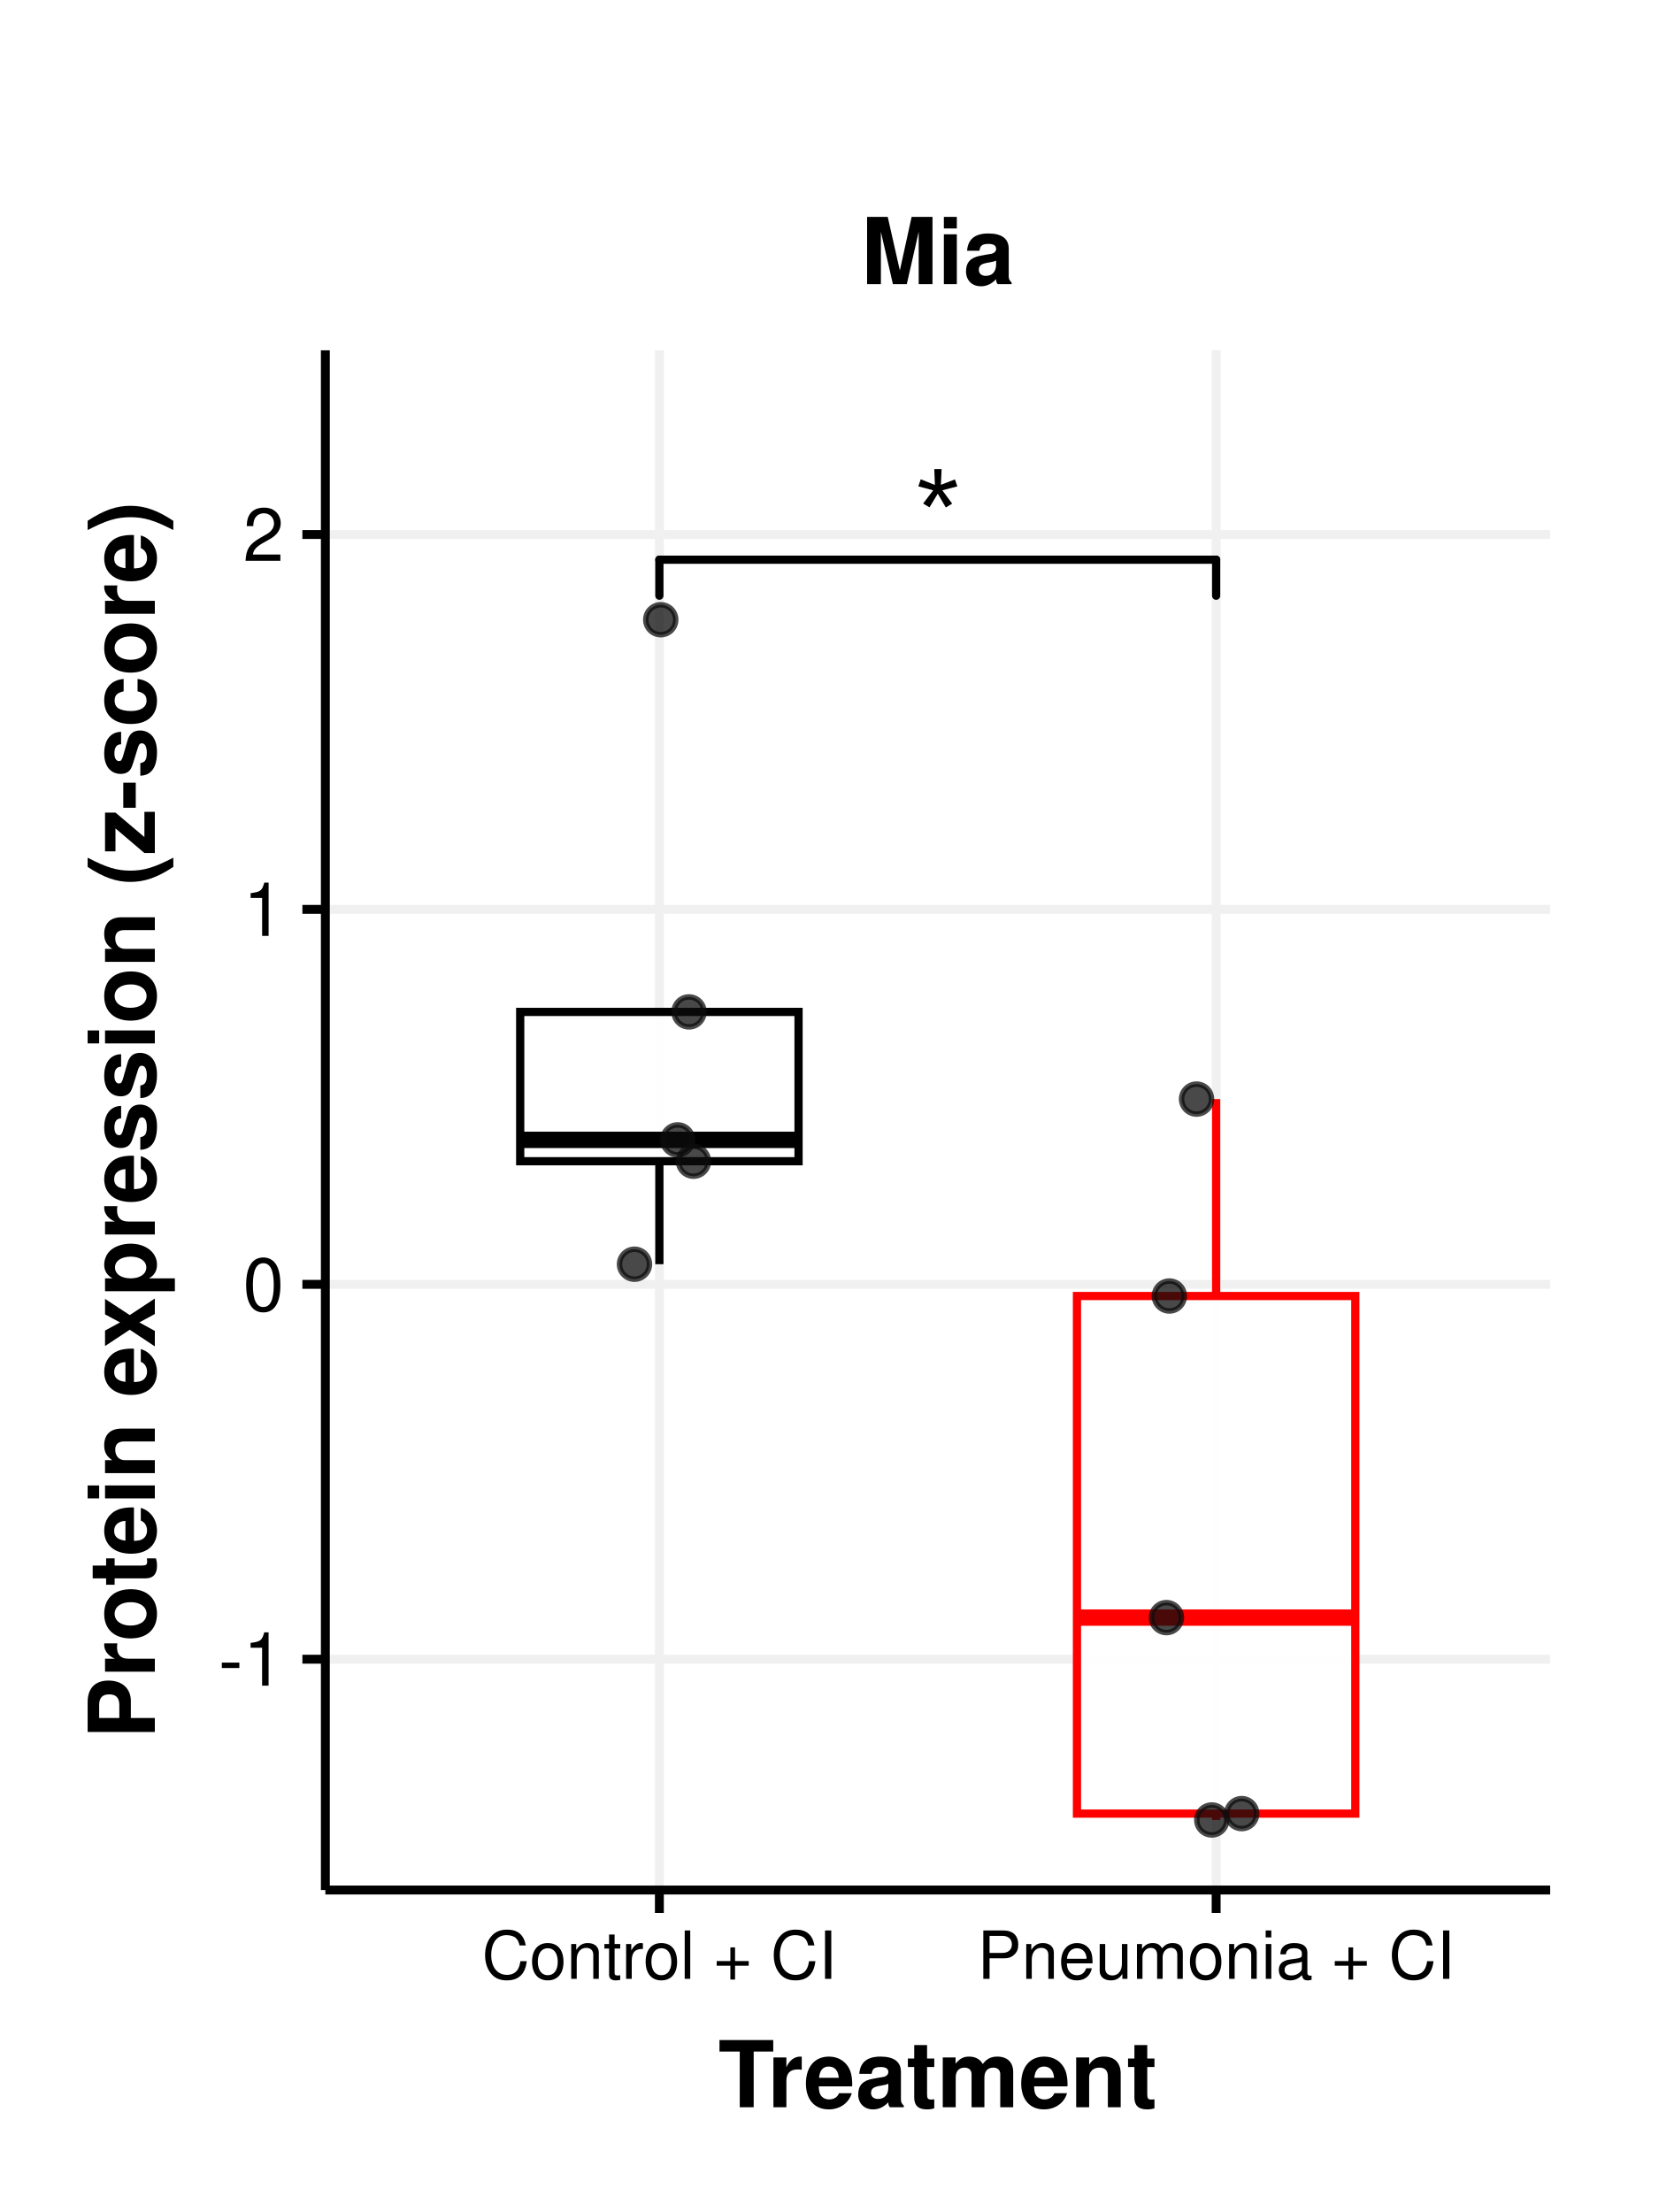
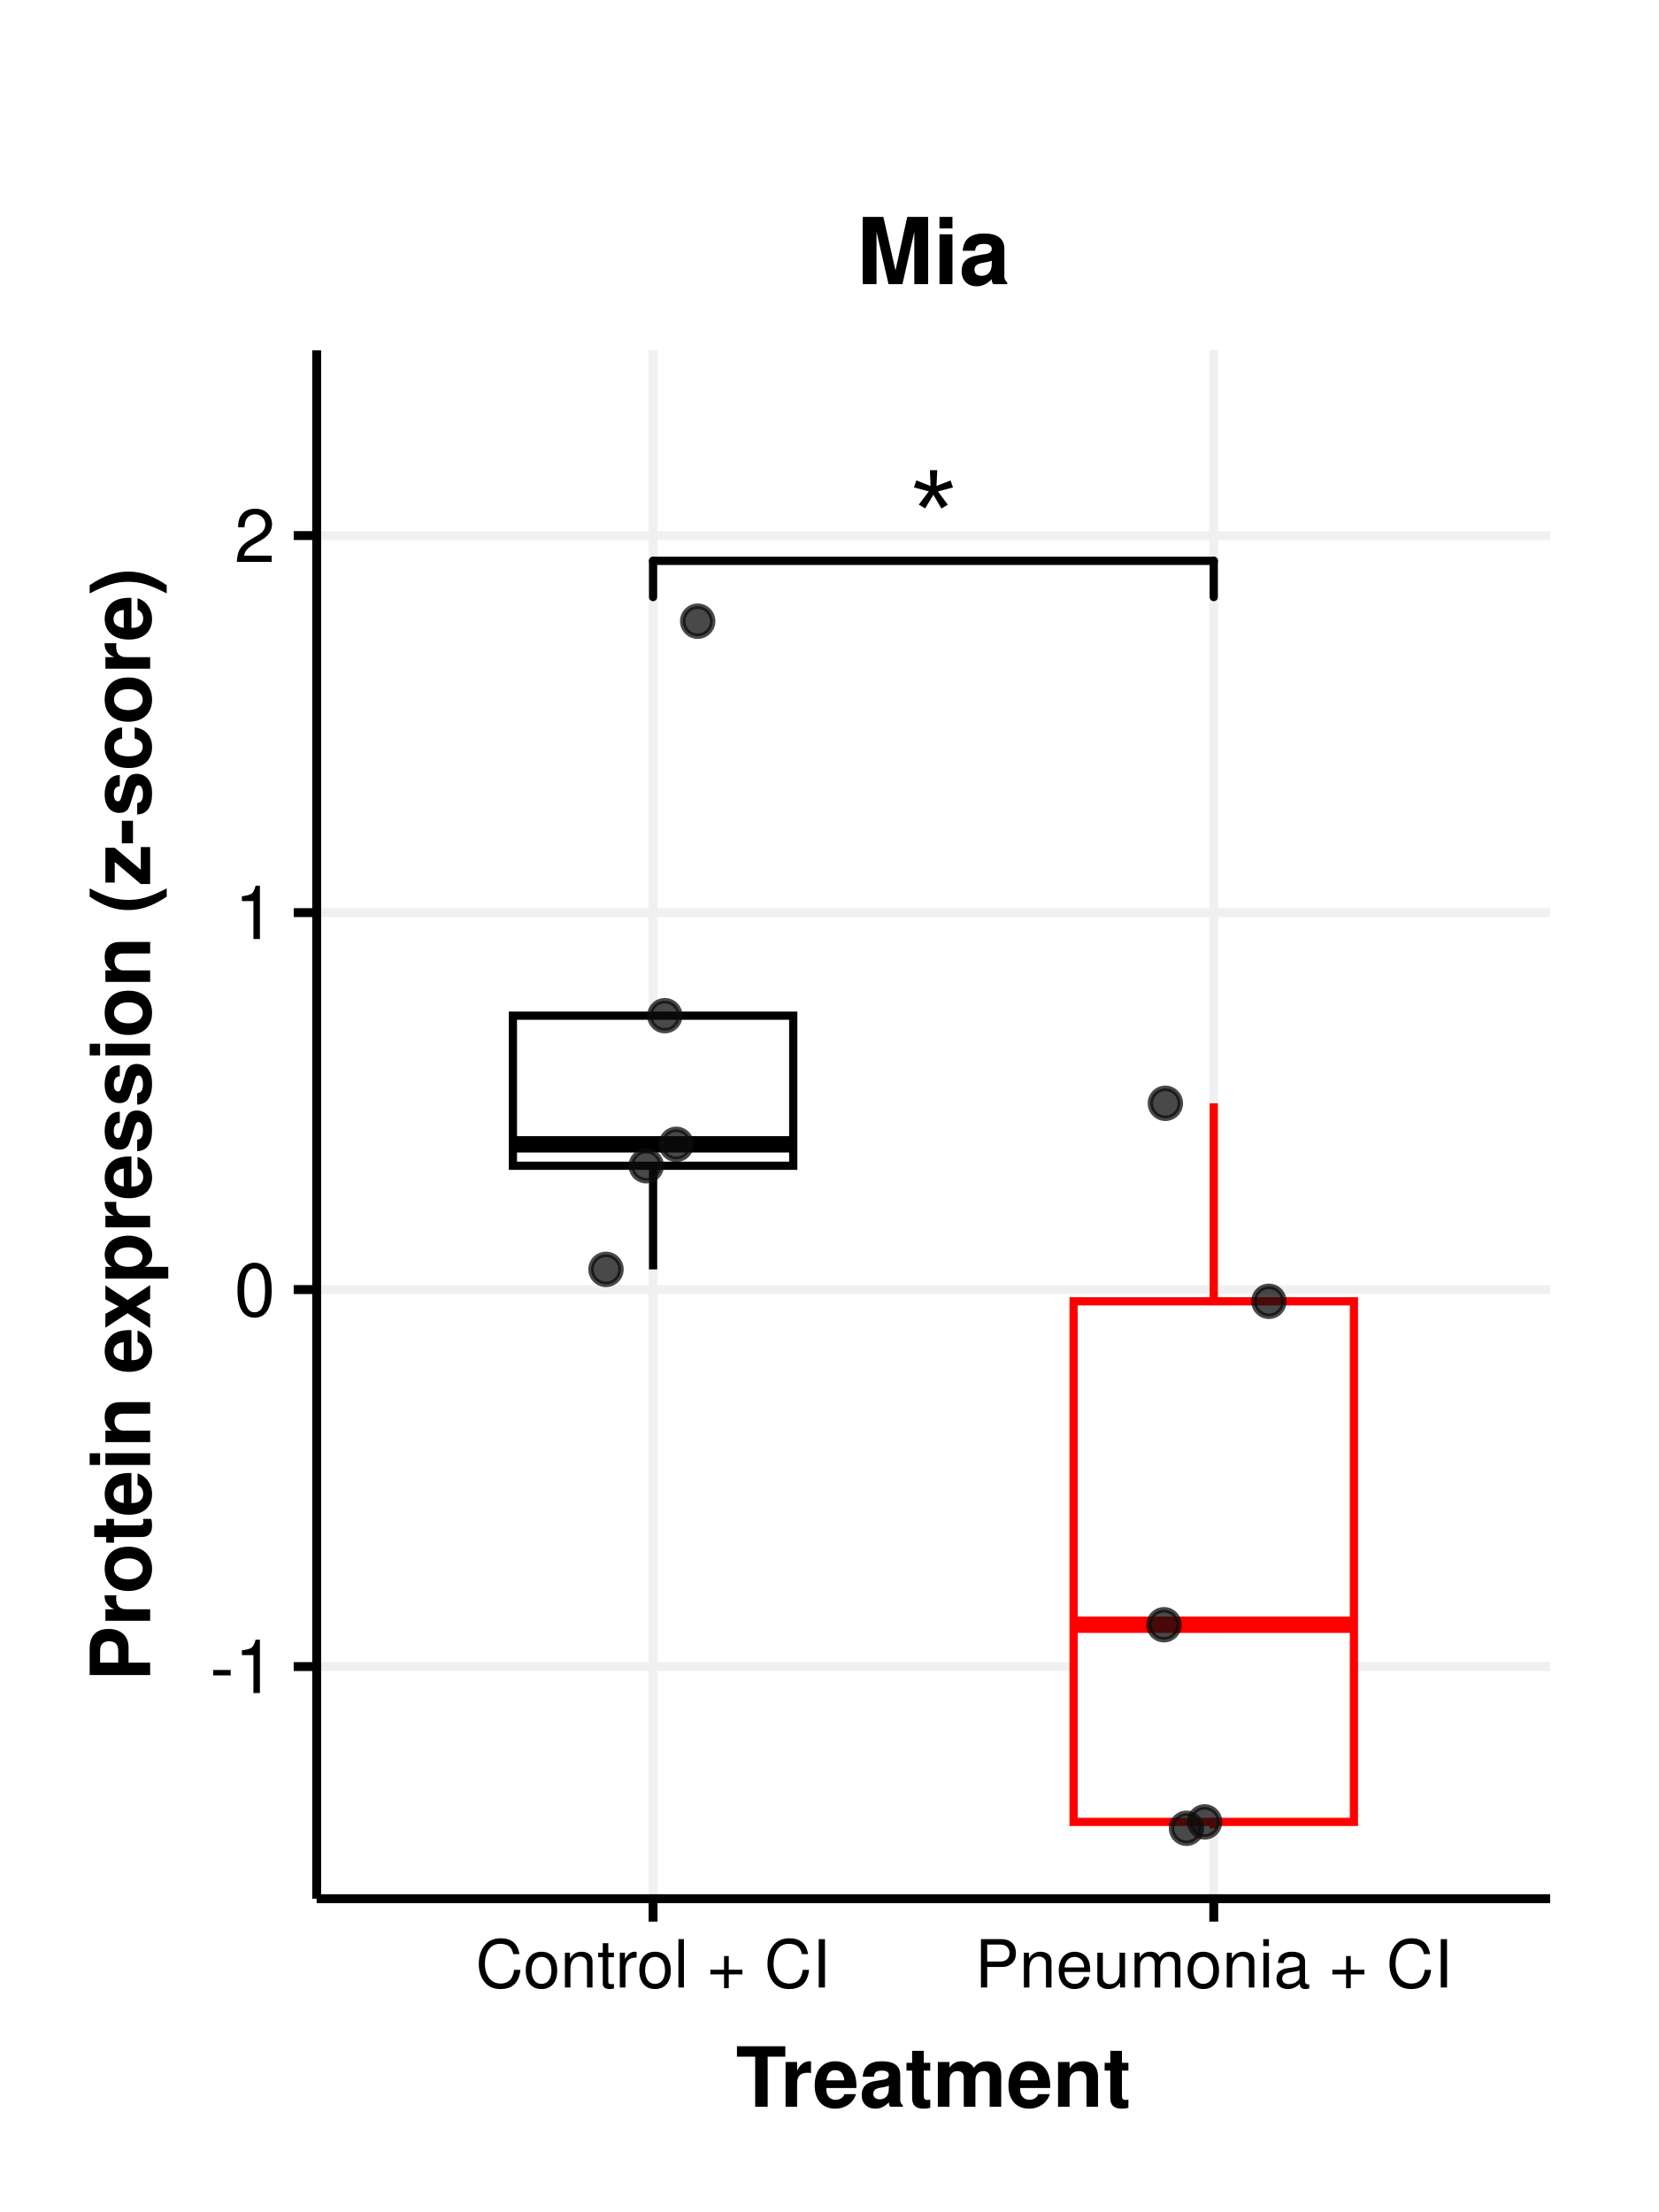
<svg xmlns="http://www.w3.org/2000/svg" class="svglite" width="216.00pt" height="288.00pt" viewBox="0 0 216.00 288.00">
  <defs>
    <style type="text/css">
    .svglite line, .svglite polyline, .svglite polygon, .svglite path, .svglite rect, .svglite circle {
      fill: none;
      stroke: #000000;
      stroke-linecap: round;
      stroke-linejoin: round;
      stroke-miterlimit: 10.00;
    }
    .svglite text {
      white-space: pre;
    }
  </style>
  </defs>
  <rect width="100%" height="100%" style="stroke: none; fill: #FFFFFF;" />
  <defs>
    <clipPath id="cpMC4wMHwyMTYuMDB8MC4wMHwyODguMDA=">
      <rect x="0.00" y="0.00" width="216.00" height="288.00" />
    </clipPath>
  </defs>
  <g clip-path="url(#cpMC4wMHwyMTYuMDB8MC4wMHwyODguMDA=)">
    <rect x="0.00" y="0.00" width="216.00" height="288.00" style="stroke-width: 1.16; stroke: none; fill: #FFFFFF;" />
  </g>
  <defs>
-     <clipPath id="cpNDIuMzZ8MjAxLjgzfDQ1LjYxfDI0Ni4wOA==">
-       <rect x="42.36" y="45.61" width="159.46" height="200.46" />
+     <clipPath id="cpNDEuMjN8MjAxLjgzfDQ1LjYxfDI0Ny4yMQ==">
+       <rect x="41.23" y="45.61" width="160.59" height="201.59" />
    </clipPath>
  </defs>
-   <g clip-path="url(#cpNDIuMzZ8MjAxLjgzfDQ1LjYxfDI0Ni4wOA==)">
-     <rect x="42.36" y="45.61" width="159.46" height="200.46" style="stroke-width: 1.16; stroke: none; fill: #FFFFFF;" />
-     <polyline points="42.36,216.03 201.83,216.03 " style="stroke-width: 1.16; stroke: #F0F0F0; stroke-linecap: butt;" />
-     <polyline points="42.36,167.22 201.83,167.22 " style="stroke-width: 1.16; stroke: #F0F0F0; stroke-linecap: butt;" />
-     <polyline points="42.36,118.40 201.83,118.40 " style="stroke-width: 1.16; stroke: #F0F0F0; stroke-linecap: butt;" />
-     <polyline points="42.36,69.59 201.83,69.59 " style="stroke-width: 1.16; stroke: #F0F0F0; stroke-linecap: butt;" />
-     <polyline points="85.85,246.08 85.85,45.61 " style="stroke-width: 1.16; stroke: #F0F0F0; stroke-linecap: butt;" />
-     <polyline points="158.34,246.08 158.34,45.61 " style="stroke-width: 1.16; stroke: #F0F0F0; stroke-linecap: butt;" />
-     <text x="122.10" y="70.87" text-anchor="middle" style="font-size: 14.23px; font-family: &quot;Arial&quot;;" textLength="5.54px" lengthAdjust="spacingAndGlyphs">*</text>
-     <line x1="85.85" y1="77.56" x2="85.85" y2="72.87" style="stroke-width: 1.07;" />
-     <line x1="85.85" y1="72.87" x2="158.34" y2="72.87" style="stroke-width: 1.07;" />
-     <line x1="158.34" y1="72.87" x2="158.34" y2="77.56" style="stroke-width: 1.07;" />
-     <line x1="85.85" y1="131.75" x2="85.85" y2="131.75" style="stroke-width: 1.07; stroke-linecap: butt;" />
-     <line x1="85.85" y1="151.19" x2="85.85" y2="164.60" style="stroke-width: 1.07; stroke-linecap: butt;" />
-     <polygon points="67.73,131.75 67.73,151.19 103.97,151.19 103.97,131.75 67.73,131.75 " style="stroke-width: 1.07; stroke-linecap: butt; stroke-linejoin: miter; fill: #FFFFFF; fill-opacity: 0.90;" />
-     <line x1="67.73" y1="148.41" x2="103.97" y2="148.41" style="stroke-width: 2.13; stroke-linecap: butt; stroke-linejoin: miter;" />
-     <line x1="158.34" y1="168.74" x2="158.34" y2="143.10" style="stroke-width: 1.07; stroke: #FF0000; stroke-linecap: butt;" />
-     <line x1="158.34" y1="236.13" x2="158.34" y2="236.96" style="stroke-width: 1.07; stroke: #FF0000; stroke-linecap: butt;" />
-     <polygon points="140.22,168.74 140.22,236.13 176.46,236.13 176.46,168.74 140.22,168.74 " style="stroke-width: 1.07; stroke: #FF0000; stroke-linecap: butt; stroke-linejoin: miter; fill: #FFFFFF; fill-opacity: 0.90;" />
-     <line x1="140.22" y1="210.61" x2="176.46" y2="210.61" style="stroke-width: 2.13; stroke: #FF0000; stroke-linecap: butt; stroke-linejoin: miter;" />
-     <circle cx="86.03" cy="80.69" r="1.95" style="stroke-width: 0.71; stroke: #0D0D0D; stroke-opacity: 0.75; fill: #0D0D0D; fill-opacity: 0.75;" />
-     <circle cx="88.23" cy="148.41" r="1.95" style="stroke-width: 0.71; stroke: #0D0D0D; stroke-opacity: 0.75; fill: #0D0D0D; fill-opacity: 0.75;" />
-     <circle cx="90.29" cy="151.19" r="1.95" style="stroke-width: 0.71; stroke: #0D0D0D; stroke-opacity: 0.75; fill: #0D0D0D; fill-opacity: 0.75;" />
-     <circle cx="82.61" cy="164.60" r="1.95" style="stroke-width: 0.71; stroke: #0D0D0D; stroke-opacity: 0.75; fill: #0D0D0D; fill-opacity: 0.75;" />
-     <circle cx="89.71" cy="131.75" r="1.95" style="stroke-width: 0.71; stroke: #0D0D0D; stroke-opacity: 0.75; fill: #0D0D0D; fill-opacity: 0.75;" />
-     <circle cx="157.77" cy="236.96" r="1.95" style="stroke-width: 0.71; stroke: #0D0D0D; stroke-opacity: 0.75; fill: #0D0D0D; fill-opacity: 0.75;" />
-     <circle cx="161.67" cy="236.13" r="1.95" style="stroke-width: 0.71; stroke: #0D0D0D; stroke-opacity: 0.75; fill: #0D0D0D; fill-opacity: 0.75;" />
-     <circle cx="151.87" cy="210.61" r="1.95" style="stroke-width: 0.71; stroke: #0D0D0D; stroke-opacity: 0.75; fill: #0D0D0D; fill-opacity: 0.75;" />
-     <circle cx="155.79" cy="143.10" r="1.95" style="stroke-width: 0.71; stroke: #0D0D0D; stroke-opacity: 0.75; fill: #0D0D0D; fill-opacity: 0.75;" />
-     <circle cx="152.25" cy="168.74" r="1.95" style="stroke-width: 0.71; stroke: #0D0D0D; stroke-opacity: 0.75; fill: #0D0D0D; fill-opacity: 0.75;" />
-     <rect x="42.36" y="45.61" width="159.46" height="200.46" style="stroke-width: 1.16; stroke: none;" />
+   <g clip-path="url(#cpNDEuMjN8MjAxLjgzfDQ1LjYxfDI0Ny4yMQ==)">
+     <rect x="41.23" y="45.61" width="160.59" height="201.59" style="stroke-width: 1.16; stroke: none; fill: #FFFFFF;" />
+     <polyline points="41.23,216.99 201.83,216.99 " style="stroke-width: 1.16; stroke: #F0F0F0; stroke-linecap: butt;" />
+     <polyline points="41.23,167.90 201.83,167.90 " style="stroke-width: 1.16; stroke: #F0F0F0; stroke-linecap: butt;" />
+     <polyline points="41.23,118.82 201.83,118.82 " style="stroke-width: 1.16; stroke: #F0F0F0; stroke-linecap: butt;" />
+     <polyline points="41.23,69.73 201.83,69.73 " style="stroke-width: 1.16; stroke: #F0F0F0; stroke-linecap: butt;" />
+     <polyline points="85.03,247.21 85.03,45.61 " style="stroke-width: 1.16; stroke: #F0F0F0; stroke-linecap: butt;" />
+     <polyline points="158.03,247.21 158.03,45.61 " style="stroke-width: 1.16; stroke: #F0F0F0; stroke-linecap: butt;" />
+     <text x="121.53" y="71.01" text-anchor="middle" style="font-size: 14.23px; font-family: &quot;Arial&quot;;" textLength="5.54px" lengthAdjust="spacingAndGlyphs">*</text>
+     <line x1="85.03" y1="77.74" x2="85.03" y2="73.02" style="stroke-width: 1.07;" />
+     <line x1="85.03" y1="73.02" x2="158.03" y2="73.02" style="stroke-width: 1.07;" />
+     <line x1="158.03" y1="73.02" x2="158.03" y2="77.74" style="stroke-width: 1.07;" />
+     <line x1="85.03" y1="132.24" x2="85.03" y2="132.24" style="stroke-width: 1.07; stroke-linecap: butt;" />
+     <line x1="85.03" y1="151.78" x2="85.03" y2="165.27" style="stroke-width: 1.07; stroke-linecap: butt;" />
+     <polygon points="66.78,132.24 66.78,151.78 103.28,151.78 103.28,132.24 66.78,132.24 " style="stroke-width: 1.07; stroke-linecap: butt; stroke-linejoin: miter; fill: #FFFFFF; fill-opacity: 0.90;" />
+     <line x1="66.78" y1="148.99" x2="103.28" y2="148.99" style="stroke-width: 2.13; stroke-linecap: butt; stroke-linejoin: miter;" />
+     <line x1="158.03" y1="169.43" x2="158.03" y2="143.65" style="stroke-width: 1.07; stroke: #FF0000; stroke-linecap: butt;" />
+     <line x1="158.03" y1="237.21" x2="158.03" y2="238.04" style="stroke-width: 1.07; stroke: #FF0000; stroke-linecap: butt;" />
+     <polygon points="139.78,169.43 139.78,237.21 176.28,237.21 176.28,169.43 139.78,169.43 " style="stroke-width: 1.07; stroke: #FF0000; stroke-linecap: butt; stroke-linejoin: miter; fill: #FFFFFF; fill-opacity: 0.90;" />
+     <line x1="139.78" y1="211.54" x2="176.28" y2="211.54" style="stroke-width: 2.13; stroke: #FF0000; stroke-linecap: butt; stroke-linejoin: miter;" />
+     <circle cx="90.84" cy="80.88" r="1.95" style="stroke-width: 0.71; stroke: #0D0D0D; stroke-opacity: 0.75; fill: #0D0D0D; fill-opacity: 0.75;" />
+     <circle cx="88.05" cy="148.99" r="1.95" style="stroke-width: 0.71; stroke: #0D0D0D; stroke-opacity: 0.75; fill: #0D0D0D; fill-opacity: 0.75;" />
+     <circle cx="84.14" cy="151.78" r="1.95" style="stroke-width: 0.71; stroke: #0D0D0D; stroke-opacity: 0.75; fill: #0D0D0D; fill-opacity: 0.75;" />
+     <circle cx="78.90" cy="165.27" r="1.95" style="stroke-width: 0.71; stroke: #0D0D0D; stroke-opacity: 0.75; fill: #0D0D0D; fill-opacity: 0.75;" />
+     <circle cx="86.56" cy="132.24" r="1.95" style="stroke-width: 0.71; stroke: #0D0D0D; stroke-opacity: 0.75; fill: #0D0D0D; fill-opacity: 0.75;" />
+     <circle cx="154.48" cy="238.04" r="1.95" style="stroke-width: 0.71; stroke: #0D0D0D; stroke-opacity: 0.75; fill: #0D0D0D; fill-opacity: 0.75;" />
+     <circle cx="156.84" cy="237.21" r="1.95" style="stroke-width: 0.71; stroke: #0D0D0D; stroke-opacity: 0.75; fill: #0D0D0D; fill-opacity: 0.75;" />
+     <circle cx="151.55" cy="211.54" r="1.95" style="stroke-width: 0.71; stroke: #0D0D0D; stroke-opacity: 0.75; fill: #0D0D0D; fill-opacity: 0.75;" />
+     <circle cx="151.73" cy="143.65" r="1.95" style="stroke-width: 0.71; stroke: #0D0D0D; stroke-opacity: 0.75; fill: #0D0D0D; fill-opacity: 0.75;" />
+     <circle cx="165.21" cy="169.43" r="1.95" style="stroke-width: 0.71; stroke: #0D0D0D; stroke-opacity: 0.75; fill: #0D0D0D; fill-opacity: 0.75;" />
+     <rect x="41.23" y="45.61" width="160.59" height="201.59" style="stroke-width: 1.16; stroke: none;" />
  </g>
  <g clip-path="url(#cpMC4wMHwyMTYuMDB8MC4wMHwyODguMDA=)">
-     <polyline points="42.36,246.08 42.36,45.61 " style="stroke-width: 1.16; stroke-linecap: butt;" />
-     <text x="36.98" y="219.47" text-anchor="end" style="font-size: 9.60px; font-family: &quot;Helvetica&quot;;" textLength="8.53px" lengthAdjust="spacingAndGlyphs">-1</text>
-     <text x="36.98" y="170.66" text-anchor="end" style="font-size: 9.60px; font-family: &quot;Helvetica&quot;;" textLength="5.34px" lengthAdjust="spacingAndGlyphs">0</text>
-     <text x="36.98" y="121.85" text-anchor="end" style="font-size: 9.60px; font-family: &quot;Helvetica&quot;;" textLength="5.34px" lengthAdjust="spacingAndGlyphs">1</text>
-     <text x="36.98" y="73.03" text-anchor="end" style="font-size: 9.60px; font-family: &quot;Helvetica&quot;;" textLength="5.34px" lengthAdjust="spacingAndGlyphs">2</text>
-     <polyline points="39.37,216.03 42.36,216.03 " style="stroke-width: 1.16; stroke-linecap: butt;" />
-     <polyline points="39.37,167.22 42.36,167.22 " style="stroke-width: 1.16; stroke-linecap: butt;" />
-     <polyline points="39.37,118.40 42.36,118.40 " style="stroke-width: 1.16; stroke-linecap: butt;" />
-     <polyline points="39.37,69.59 42.36,69.59 " style="stroke-width: 1.16; stroke-linecap: butt;" />
-     <polyline points="42.36,246.08 201.83,246.08 " style="stroke-width: 1.16; stroke-linecap: butt;" />
-     <polyline points="85.85,249.06 85.85,246.08 " style="stroke-width: 1.16; stroke-linecap: butt;" />
-     <polyline points="158.34,249.06 158.34,246.08 " style="stroke-width: 1.16; stroke-linecap: butt;" />
-     <text x="85.85" y="257.64" text-anchor="middle" style="font-size: 8.64px; font-family: &quot;Helvetica&quot;;" textLength="46.26px" lengthAdjust="spacingAndGlyphs">Control + CI</text>
-     <text x="158.34" y="257.64" text-anchor="middle" style="font-size: 8.64px; font-family: &quot;Helvetica&quot;;" textLength="62.09px" lengthAdjust="spacingAndGlyphs">Pneumonia + CI</text>
-     <text x="122.10" y="274.36" text-anchor="middle" style="font-size: 12.00px; font-weight: bold; font-family: &quot;Helvetica&quot;;" textLength="58.02px" lengthAdjust="spacingAndGlyphs">Treatment</text>
-     <text transform="translate(20.16,145.84) rotate(-90)" text-anchor="middle" style="font-size: 12.00px; font-weight: bold; font-family: &quot;Helvetica&quot;;" textLength="161.39px" lengthAdjust="spacingAndGlyphs">Protein expression (z-score)</text>
-     <text x="122.10" y="36.99" text-anchor="middle" style="font-size: 12.00px; font-weight: bold; font-family: &quot;Helvetica&quot;;" textLength="20.00px" lengthAdjust="spacingAndGlyphs">Mia</text>
+     <polyline points="41.23,247.21 41.23,45.61 " style="stroke-width: 1.16; stroke-linecap: butt;" />
+     <text x="35.85" y="220.43" text-anchor="end" style="font-size: 9.60px; font-family: &quot;Helvetica&quot;;" textLength="8.53px" lengthAdjust="spacingAndGlyphs">-1</text>
+     <text x="35.85" y="171.34" text-anchor="end" style="font-size: 9.60px; font-family: &quot;Helvetica&quot;;" textLength="5.34px" lengthAdjust="spacingAndGlyphs">0</text>
+     <text x="35.85" y="122.26" text-anchor="end" style="font-size: 9.60px; font-family: &quot;Helvetica&quot;;" textLength="5.34px" lengthAdjust="spacingAndGlyphs">1</text>
+     <text x="35.85" y="73.17" text-anchor="end" style="font-size: 9.60px; font-family: &quot;Helvetica&quot;;" textLength="5.34px" lengthAdjust="spacingAndGlyphs">2</text>
+     <polyline points="38.24,216.99 41.23,216.99 " style="stroke-width: 1.16; stroke-linecap: butt;" />
+     <polyline points="38.24,167.90 41.23,167.90 " style="stroke-width: 1.16; stroke-linecap: butt;" />
+     <polyline points="38.24,118.82 41.23,118.82 " style="stroke-width: 1.16; stroke-linecap: butt;" />
+     <polyline points="38.24,69.73 41.23,69.73 " style="stroke-width: 1.16; stroke-linecap: butt;" />
+     <polyline points="41.23,247.21 201.83,247.21 " style="stroke-width: 1.16; stroke-linecap: butt;" />
+     <polyline points="85.03,250.19 85.03,247.21 " style="stroke-width: 1.16; stroke-linecap: butt;" />
+     <polyline points="158.03,250.19 158.03,247.21 " style="stroke-width: 1.16; stroke-linecap: butt;" />
+     <text x="85.03" y="258.77" text-anchor="middle" style="font-size: 8.64px; font-family: &quot;Helvetica&quot;;" textLength="46.26px" lengthAdjust="spacingAndGlyphs">Control + CI</text>
+     <text x="158.03" y="258.77" text-anchor="middle" style="font-size: 8.64px; font-family: &quot;Helvetica&quot;;" textLength="62.09px" lengthAdjust="spacingAndGlyphs">Pneumonia + CI</text>
+     <text x="121.53" y="274.30" text-anchor="middle" style="font-size: 10.80px; font-weight: bold; font-family: &quot;Helvetica&quot;;" textLength="52.19px" lengthAdjust="spacingAndGlyphs">Treatment</text>
+     <text transform="translate(19.55,146.41) rotate(-90)" text-anchor="middle" style="font-size: 10.80px; font-weight: bold; font-family: &quot;Helvetica&quot;;" textLength="145.21px" lengthAdjust="spacingAndGlyphs">Protein expression (z-score)</text>
+     <text x="121.53" y="36.99" text-anchor="middle" style="font-size: 12.00px; font-weight: bold; font-family: &quot;Helvetica&quot;;" textLength="20.00px" lengthAdjust="spacingAndGlyphs">Mia</text>
  </g>
</svg>
